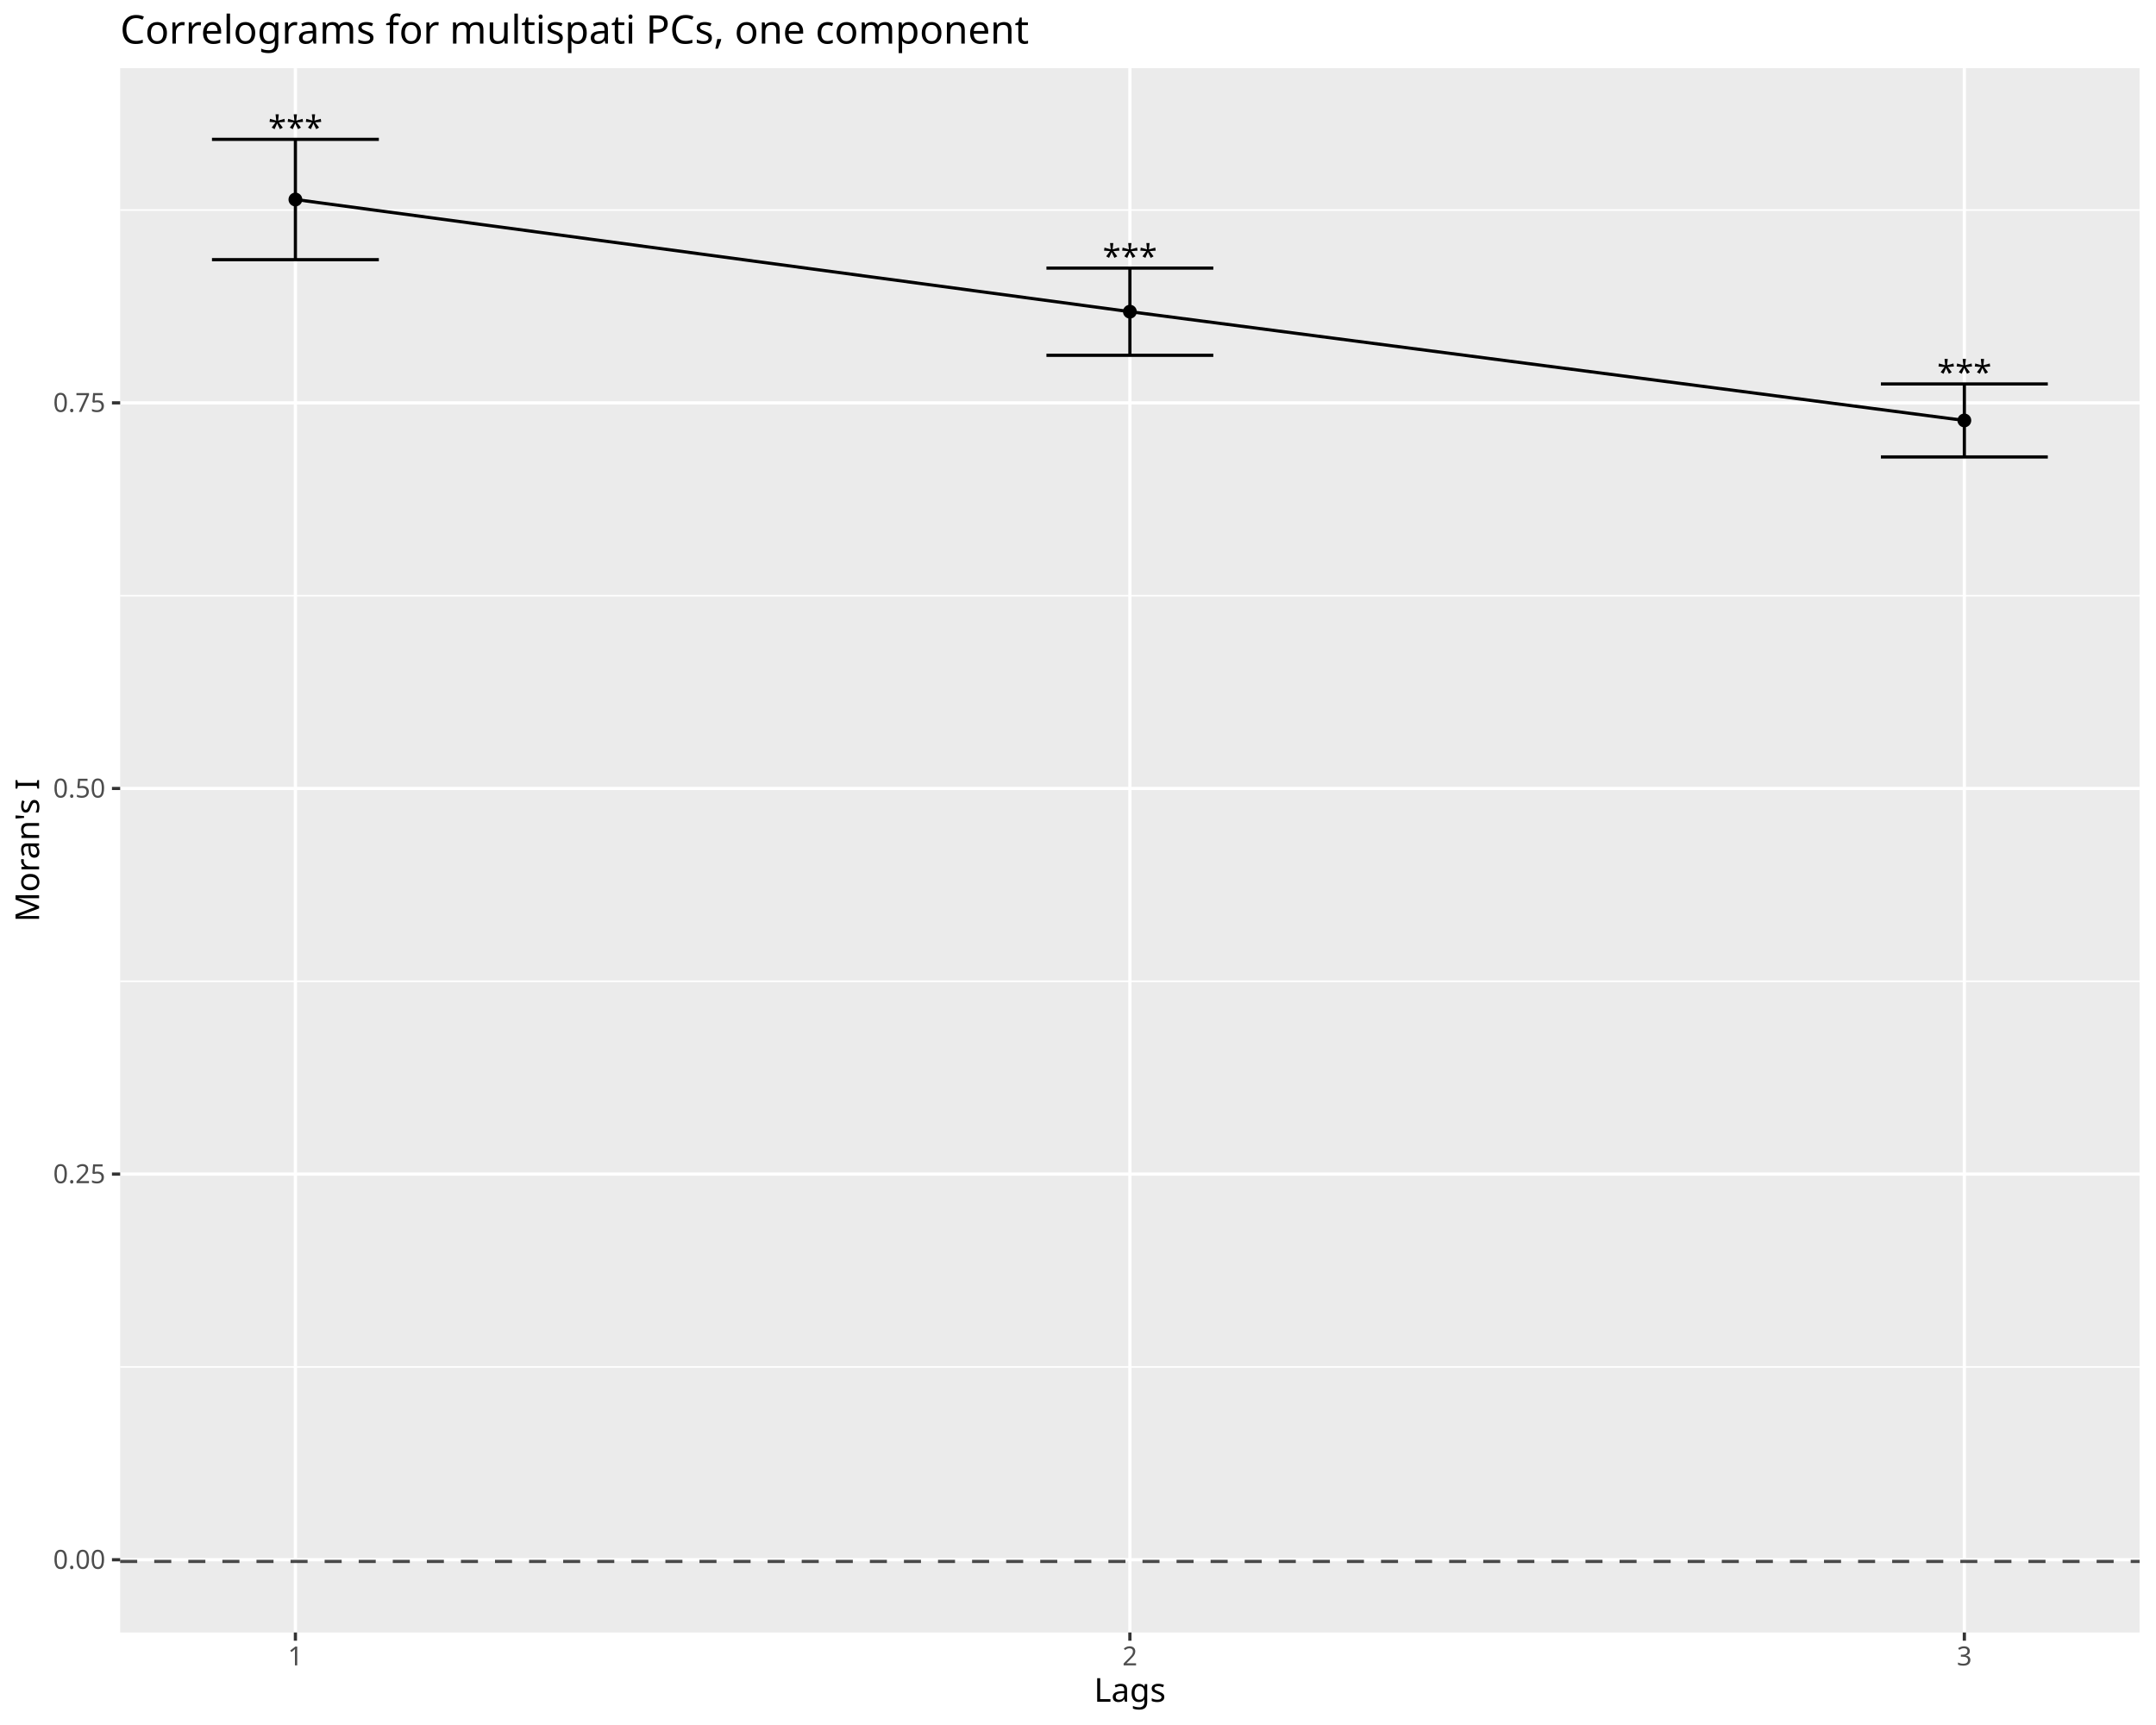
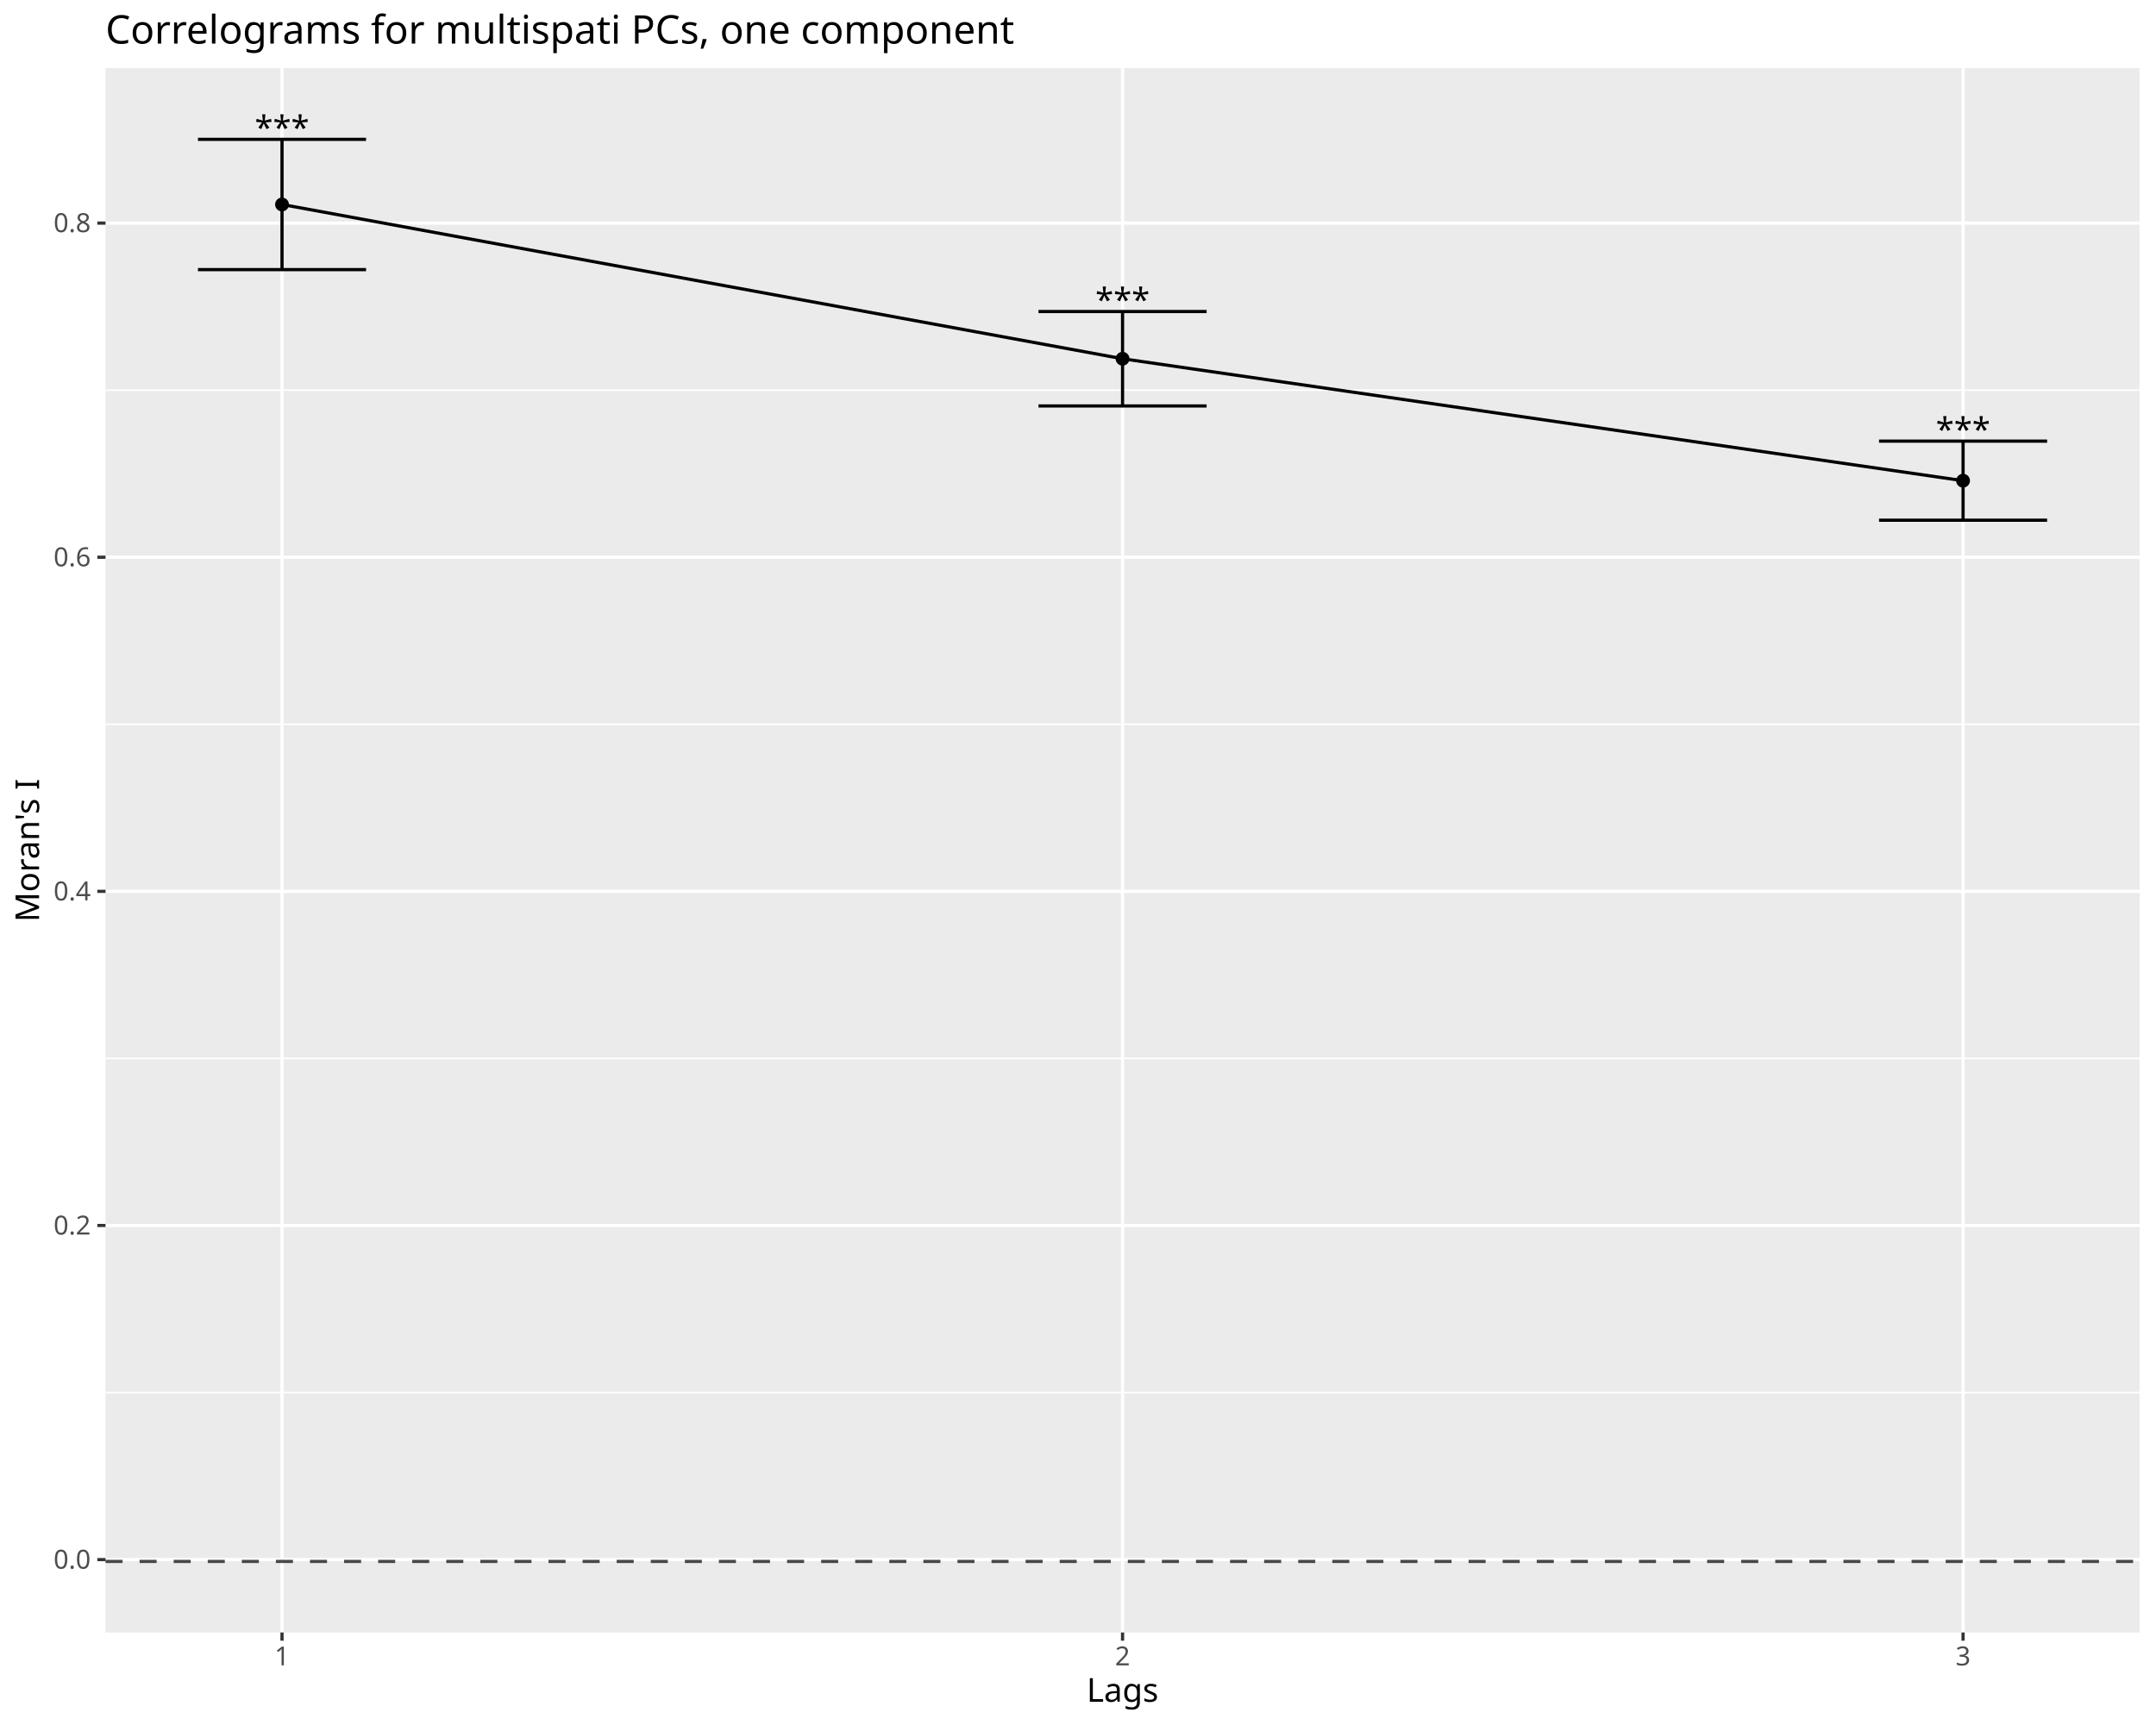
<svg xmlns="http://www.w3.org/2000/svg" class="svglite" data-engine-version="2.0" width="720.00pt" height="576.00pt" viewBox="0 0 720.00 576.00">
  <defs>
    <style type="text/css">
    .svglite line, .svglite polyline, .svglite polygon, .svglite path, .svglite rect, .svglite circle {
      fill: none;
      stroke: #000000;
      stroke-linecap: round;
      stroke-linejoin: round;
      stroke-miterlimit: 10.00;
    }
  </style>
  </defs>
  <rect width="100%" height="100%" style="stroke: none; fill: #FFFFFF;" />
  <defs>
    <clipPath id="cpMC4wMHw3MjAuMDB8MC4wMHw1NzYuMDA=">
      <rect x="0.00" y="0.00" width="720.00" height="576.00" />
    </clipPath>
  </defs>
  <g clip-path="url(#cpMC4wMHw3MjAuMDB8MC4wMHw1NzYuMDA=)">
    <rect x="0.00" y="0.00" width="720.00" height="576.00" style="stroke-width: 1.07; stroke: #FFFFFF; fill: #FFFFFF;" />
  </g>
  <defs>
-     <clipPath id="cpNDAuMTN8NzE0LjUyfDIyLjc4fDU0NS4xMQ==">
-       <rect x="40.13" y="22.78" width="674.39" height="522.33" />
+     <clipPath id="cpMzUuMjR8NzE0LjUyfDIyLjc4fDU0NS4xMQ==">
+       <rect x="35.24" y="22.78" width="679.28" height="522.33" />
    </clipPath>
  </defs>
-   <g clip-path="url(#cpNDAuMTN8NzE0LjUyfDIyLjc4fDU0NS4xMQ==)">
-     <rect x="40.13" y="22.78" width="674.39" height="522.33" style="stroke-width: 1.07; stroke: none; fill: #EBEBEB;" />
-     <polyline points="40.13,456.43 714.52,456.43 " style="stroke-width: 0.53; stroke: #FFFFFF; stroke-linecap: butt;" />
-     <polyline points="40.13,327.67 714.52,327.67 " style="stroke-width: 0.53; stroke: #FFFFFF; stroke-linecap: butt;" />
-     <polyline points="40.13,198.90 714.52,198.90 " style="stroke-width: 0.53; stroke: #FFFFFF; stroke-linecap: butt;" />
-     <polyline points="40.13,70.13 714.52,70.13 " style="stroke-width: 0.53; stroke: #FFFFFF; stroke-linecap: butt;" />
-     <polyline points="40.13,520.82 714.52,520.82 " style="stroke-width: 1.07; stroke: #FFFFFF; stroke-linecap: butt;" />
-     <polyline points="40.13,392.05 714.52,392.05 " style="stroke-width: 1.07; stroke: #FFFFFF; stroke-linecap: butt;" />
-     <polyline points="40.13,263.28 714.52,263.28 " style="stroke-width: 1.07; stroke: #FFFFFF; stroke-linecap: butt;" />
-     <polyline points="40.13,134.51 714.52,134.51 " style="stroke-width: 1.07; stroke: #FFFFFF; stroke-linecap: butt;" />
-     <polyline points="98.65,545.11 98.65,22.78 " style="stroke-width: 1.07; stroke: #FFFFFF; stroke-linecap: butt;" />
-     <polyline points="377.33,545.11 377.33,22.78 " style="stroke-width: 1.07; stroke: #FFFFFF; stroke-linecap: butt;" />
-     <polyline points="656.00,545.11 656.00,22.78 " style="stroke-width: 1.07; stroke: #FFFFFF; stroke-linecap: butt;" />
-     <line x1="40.13" y1="521.37" x2="714.52" y2="521.37" style="stroke-width: 1.07; stroke: #000000; stroke-opacity: 0.70; stroke-dasharray: 5.69,5.69; stroke-linecap: butt;" />
-     <polyline points="98.65,66.62 377.33,104.07 656.00,140.39 " style="stroke-width: 1.07; stroke-linecap: butt;" />
-     <circle cx="98.65" cy="66.62" r="1.95" style="stroke-width: 0.71; fill: #000000;" />
-     <circle cx="377.33" cy="104.07" r="1.95" style="stroke-width: 0.71; fill: #000000;" />
-     <circle cx="656.00" cy="140.39" r="1.95" style="stroke-width: 0.71; fill: #000000;" />
-     <polyline points="70.79,46.53 126.52,46.53 " style="stroke-width: 1.07; stroke-linecap: butt;" />
-     <polyline points="98.65,46.53 98.65,86.71 " style="stroke-width: 1.07; stroke-linecap: butt;" />
-     <polyline points="70.79,86.71 126.52,86.71 " style="stroke-width: 1.07; stroke-linecap: butt;" />
-     <polyline points="349.46,89.52 405.19,89.52 " style="stroke-width: 1.07; stroke-linecap: butt;" />
-     <polyline points="377.33,89.52 377.33,118.63 " style="stroke-width: 1.07; stroke-linecap: butt;" />
-     <polyline points="349.46,118.63 405.19,118.63 " style="stroke-width: 1.07; stroke-linecap: butt;" />
-     <polyline points="628.13,128.21 683.87,128.21 " style="stroke-width: 1.07; stroke-linecap: butt;" />
-     <polyline points="656.00,128.21 656.00,152.58 " style="stroke-width: 1.07; stroke-linecap: butt;" />
-     <polyline points="628.13,152.58 683.87,152.58 " style="stroke-width: 1.07; stroke-linecap: butt;" />
-     <text x="98.65" y="46.53" text-anchor="middle" style="font-size: 11.00px; font-family: sans;" textLength="12.85px" lengthAdjust="spacingAndGlyphs">***</text>
-     <text x="377.33" y="89.52" text-anchor="middle" style="font-size: 11.00px; font-family: sans;" textLength="12.85px" lengthAdjust="spacingAndGlyphs">***</text>
-     <text x="656.00" y="128.21" text-anchor="middle" style="font-size: 11.00px; font-family: sans;" textLength="12.85px" lengthAdjust="spacingAndGlyphs">***</text>
+   <g clip-path="url(#cpMzUuMjR8NzE0LjUyfDIyLjc4fDU0NS4xMQ==)">
+     <rect x="35.24" y="22.78" width="679.28" height="522.33" style="stroke-width: 1.07; stroke: none; fill: #EBEBEB;" />
+     <polyline points="35.24,464.99 714.52,464.99 " style="stroke-width: 0.53; stroke: #FFFFFF; stroke-linecap: butt;" />
+     <polyline points="35.24,353.41 714.52,353.41 " style="stroke-width: 0.53; stroke: #FFFFFF; stroke-linecap: butt;" />
+     <polyline points="35.24,241.84 714.52,241.84 " style="stroke-width: 0.53; stroke: #FFFFFF; stroke-linecap: butt;" />
+     <polyline points="35.24,130.27 714.52,130.27 " style="stroke-width: 0.53; stroke: #FFFFFF; stroke-linecap: butt;" />
+     <polyline points="35.24,520.77 714.52,520.77 " style="stroke-width: 1.07; stroke: #FFFFFF; stroke-linecap: butt;" />
+     <polyline points="35.24,409.20 714.52,409.20 " style="stroke-width: 1.07; stroke: #FFFFFF; stroke-linecap: butt;" />
+     <polyline points="35.24,297.63 714.52,297.63 " style="stroke-width: 1.07; stroke: #FFFFFF; stroke-linecap: butt;" />
+     <polyline points="35.24,186.06 714.52,186.06 " style="stroke-width: 1.07; stroke: #FFFFFF; stroke-linecap: butt;" />
+     <polyline points="35.24,74.49 714.52,74.49 " style="stroke-width: 1.07; stroke: #FFFFFF; stroke-linecap: butt;" />
+     <polyline points="94.18,545.11 94.18,22.78 " style="stroke-width: 1.07; stroke: #FFFFFF; stroke-linecap: butt;" />
+     <polyline points="374.88,545.11 374.88,22.78 " style="stroke-width: 1.07; stroke: #FFFFFF; stroke-linecap: butt;" />
+     <polyline points="655.57,545.11 655.57,22.78 " style="stroke-width: 1.07; stroke: #FFFFFF; stroke-linecap: butt;" />
+     <line x1="35.24" y1="521.37" x2="714.52" y2="521.37" style="stroke-width: 1.07; stroke: #000000; stroke-opacity: 0.70; stroke-dasharray: 5.69,5.69; stroke-linecap: butt;" />
+     <polyline points="94.18,68.28 374.88,119.79 655.57,160.51 " style="stroke-width: 1.07; stroke-linecap: butt;" />
+     <circle cx="94.18" cy="68.28" r="1.95" style="stroke-width: 0.71; fill: #000000;" />
+     <circle cx="374.88" cy="119.79" r="1.95" style="stroke-width: 0.71; fill: #000000;" />
+     <circle cx="655.57" cy="160.51" r="1.95" style="stroke-width: 0.71; fill: #000000;" />
+     <polyline points="66.11,46.53 122.25,46.53 " style="stroke-width: 1.07; stroke-linecap: butt;" />
+     <polyline points="94.18,46.53 94.18,90.03 " style="stroke-width: 1.07; stroke-linecap: butt;" />
+     <polyline points="66.11,90.03 122.25,90.03 " style="stroke-width: 1.07; stroke-linecap: butt;" />
+     <polyline points="346.81,104.03 402.95,104.03 " style="stroke-width: 1.07; stroke-linecap: butt;" />
+     <polyline points="374.88,104.03 374.88,135.55 " style="stroke-width: 1.07; stroke-linecap: butt;" />
+     <polyline points="346.81,135.55 402.95,135.55 " style="stroke-width: 1.07; stroke-linecap: butt;" />
+     <polyline points="627.51,147.31 683.64,147.31 " style="stroke-width: 1.07; stroke-linecap: butt;" />
+     <polyline points="655.57,147.31 655.57,173.70 " style="stroke-width: 1.07; stroke-linecap: butt;" />
+     <polyline points="627.51,173.70 683.64,173.70 " style="stroke-width: 1.07; stroke-linecap: butt;" />
+     <text x="94.18" y="46.53" text-anchor="middle" style="font-size: 11.00px; font-family: sans;" textLength="12.85px" lengthAdjust="spacingAndGlyphs">***</text>
+     <text x="374.88" y="104.03" text-anchor="middle" style="font-size: 11.00px; font-family: sans;" textLength="12.85px" lengthAdjust="spacingAndGlyphs">***</text>
+     <text x="655.57" y="147.31" text-anchor="middle" style="font-size: 11.00px; font-family: sans;" textLength="12.85px" lengthAdjust="spacingAndGlyphs">***</text>
  </g>
  <g clip-path="url(#cpMC4wMHw3MjAuMDB8MC4wMHw1NzYuMDA=)">
-     <text x="35.20" y="523.85" text-anchor="end" style="font-size: 8.80px; fill: #4D4D4D; font-family: sans;" textLength="17.13px" lengthAdjust="spacingAndGlyphs">0.00</text>
-     <text x="35.20" y="395.08" text-anchor="end" style="font-size: 8.80px; fill: #4D4D4D; font-family: sans;" textLength="17.13px" lengthAdjust="spacingAndGlyphs">0.25</text>
-     <text x="35.20" y="266.31" text-anchor="end" style="font-size: 8.80px; fill: #4D4D4D; font-family: sans;" textLength="17.13px" lengthAdjust="spacingAndGlyphs">0.50</text>
-     <text x="35.20" y="137.54" text-anchor="end" style="font-size: 8.80px; fill: #4D4D4D; font-family: sans;" textLength="17.13px" lengthAdjust="spacingAndGlyphs">0.75</text>
-     <polyline points="37.39,520.82 40.13,520.82 " style="stroke-width: 1.07; stroke: #333333; stroke-linecap: butt;" />
-     <polyline points="37.39,392.05 40.13,392.05 " style="stroke-width: 1.07; stroke: #333333; stroke-linecap: butt;" />
-     <polyline points="37.39,263.28 40.13,263.28 " style="stroke-width: 1.07; stroke: #333333; stroke-linecap: butt;" />
-     <polyline points="37.39,134.51 40.13,134.51 " style="stroke-width: 1.07; stroke: #333333; stroke-linecap: butt;" />
-     <polyline points="98.65,547.85 98.65,545.11 " style="stroke-width: 1.07; stroke: #333333; stroke-linecap: butt;" />
-     <polyline points="377.33,547.85 377.33,545.11 " style="stroke-width: 1.07; stroke: #333333; stroke-linecap: butt;" />
-     <polyline points="656.00,547.85 656.00,545.11 " style="stroke-width: 1.07; stroke: #333333; stroke-linecap: butt;" />
-     <text x="98.65" y="556.10" text-anchor="middle" style="font-size: 8.80px; fill: #4D4D4D; font-family: sans;" textLength="4.89px" lengthAdjust="spacingAndGlyphs">1</text>
-     <text x="377.33" y="556.10" text-anchor="middle" style="font-size: 8.80px; fill: #4D4D4D; font-family: sans;" textLength="4.89px" lengthAdjust="spacingAndGlyphs">2</text>
-     <text x="656.00" y="556.10" text-anchor="middle" style="font-size: 8.80px; fill: #4D4D4D; font-family: sans;" textLength="4.89px" lengthAdjust="spacingAndGlyphs">3</text>
-     <text x="377.33" y="568.24" text-anchor="middle" style="font-size: 11.00px; font-family: sans;" textLength="23.86px" lengthAdjust="spacingAndGlyphs">Lags</text>
+     <text x="30.31" y="523.80" text-anchor="end" style="font-size: 8.80px; fill: #4D4D4D; font-family: sans;" textLength="12.23px" lengthAdjust="spacingAndGlyphs">0.0</text>
+     <text x="30.31" y="412.23" text-anchor="end" style="font-size: 8.80px; fill: #4D4D4D; font-family: sans;" textLength="12.23px" lengthAdjust="spacingAndGlyphs">0.2</text>
+     <text x="30.31" y="300.66" text-anchor="end" style="font-size: 8.80px; fill: #4D4D4D; font-family: sans;" textLength="12.23px" lengthAdjust="spacingAndGlyphs">0.4</text>
+     <text x="30.31" y="189.09" text-anchor="end" style="font-size: 8.80px; fill: #4D4D4D; font-family: sans;" textLength="12.23px" lengthAdjust="spacingAndGlyphs">0.6</text>
+     <text x="30.31" y="77.51" text-anchor="end" style="font-size: 8.80px; fill: #4D4D4D; font-family: sans;" textLength="12.23px" lengthAdjust="spacingAndGlyphs">0.8</text>
+     <polyline points="32.50,520.77 35.24,520.77 " style="stroke-width: 1.07; stroke: #333333; stroke-linecap: butt;" />
+     <polyline points="32.50,409.20 35.24,409.20 " style="stroke-width: 1.07; stroke: #333333; stroke-linecap: butt;" />
+     <polyline points="32.50,297.63 35.24,297.63 " style="stroke-width: 1.07; stroke: #333333; stroke-linecap: butt;" />
+     <polyline points="32.50,186.06 35.24,186.06 " style="stroke-width: 1.07; stroke: #333333; stroke-linecap: butt;" />
+     <polyline points="32.50,74.49 35.24,74.49 " style="stroke-width: 1.07; stroke: #333333; stroke-linecap: butt;" />
+     <polyline points="94.18,547.85 94.18,545.11 " style="stroke-width: 1.07; stroke: #333333; stroke-linecap: butt;" />
+     <polyline points="374.88,547.85 374.88,545.11 " style="stroke-width: 1.07; stroke: #333333; stroke-linecap: butt;" />
+     <polyline points="655.57,547.85 655.57,545.11 " style="stroke-width: 1.07; stroke: #333333; stroke-linecap: butt;" />
+     <text x="94.18" y="556.10" text-anchor="middle" style="font-size: 8.80px; fill: #4D4D4D; font-family: sans;" textLength="4.89px" lengthAdjust="spacingAndGlyphs">1</text>
+     <text x="374.88" y="556.10" text-anchor="middle" style="font-size: 8.80px; fill: #4D4D4D; font-family: sans;" textLength="4.89px" lengthAdjust="spacingAndGlyphs">2</text>
+     <text x="655.57" y="556.10" text-anchor="middle" style="font-size: 8.80px; fill: #4D4D4D; font-family: sans;" textLength="4.89px" lengthAdjust="spacingAndGlyphs">3</text>
+     <text x="374.88" y="568.24" text-anchor="middle" style="font-size: 11.00px; font-family: sans;" textLength="23.86px" lengthAdjust="spacingAndGlyphs">Lags</text>
    <text transform="translate(13.05,283.95) rotate(-90)" text-anchor="middle" style="font-size: 11.00px; font-family: sans;" textLength="44.90px" lengthAdjust="spacingAndGlyphs">Moran's I</text>
-     <text x="40.13" y="14.56" style="font-size: 13.20px; font-family: sans;" textLength="285.43px" lengthAdjust="spacingAndGlyphs">Correlograms for multispati PCs, one component</text>
+     <text x="35.24" y="14.56" style="font-size: 13.20px; font-family: sans;" textLength="285.43px" lengthAdjust="spacingAndGlyphs">Correlograms for multispati PCs, one component</text>
  </g>
</svg>
